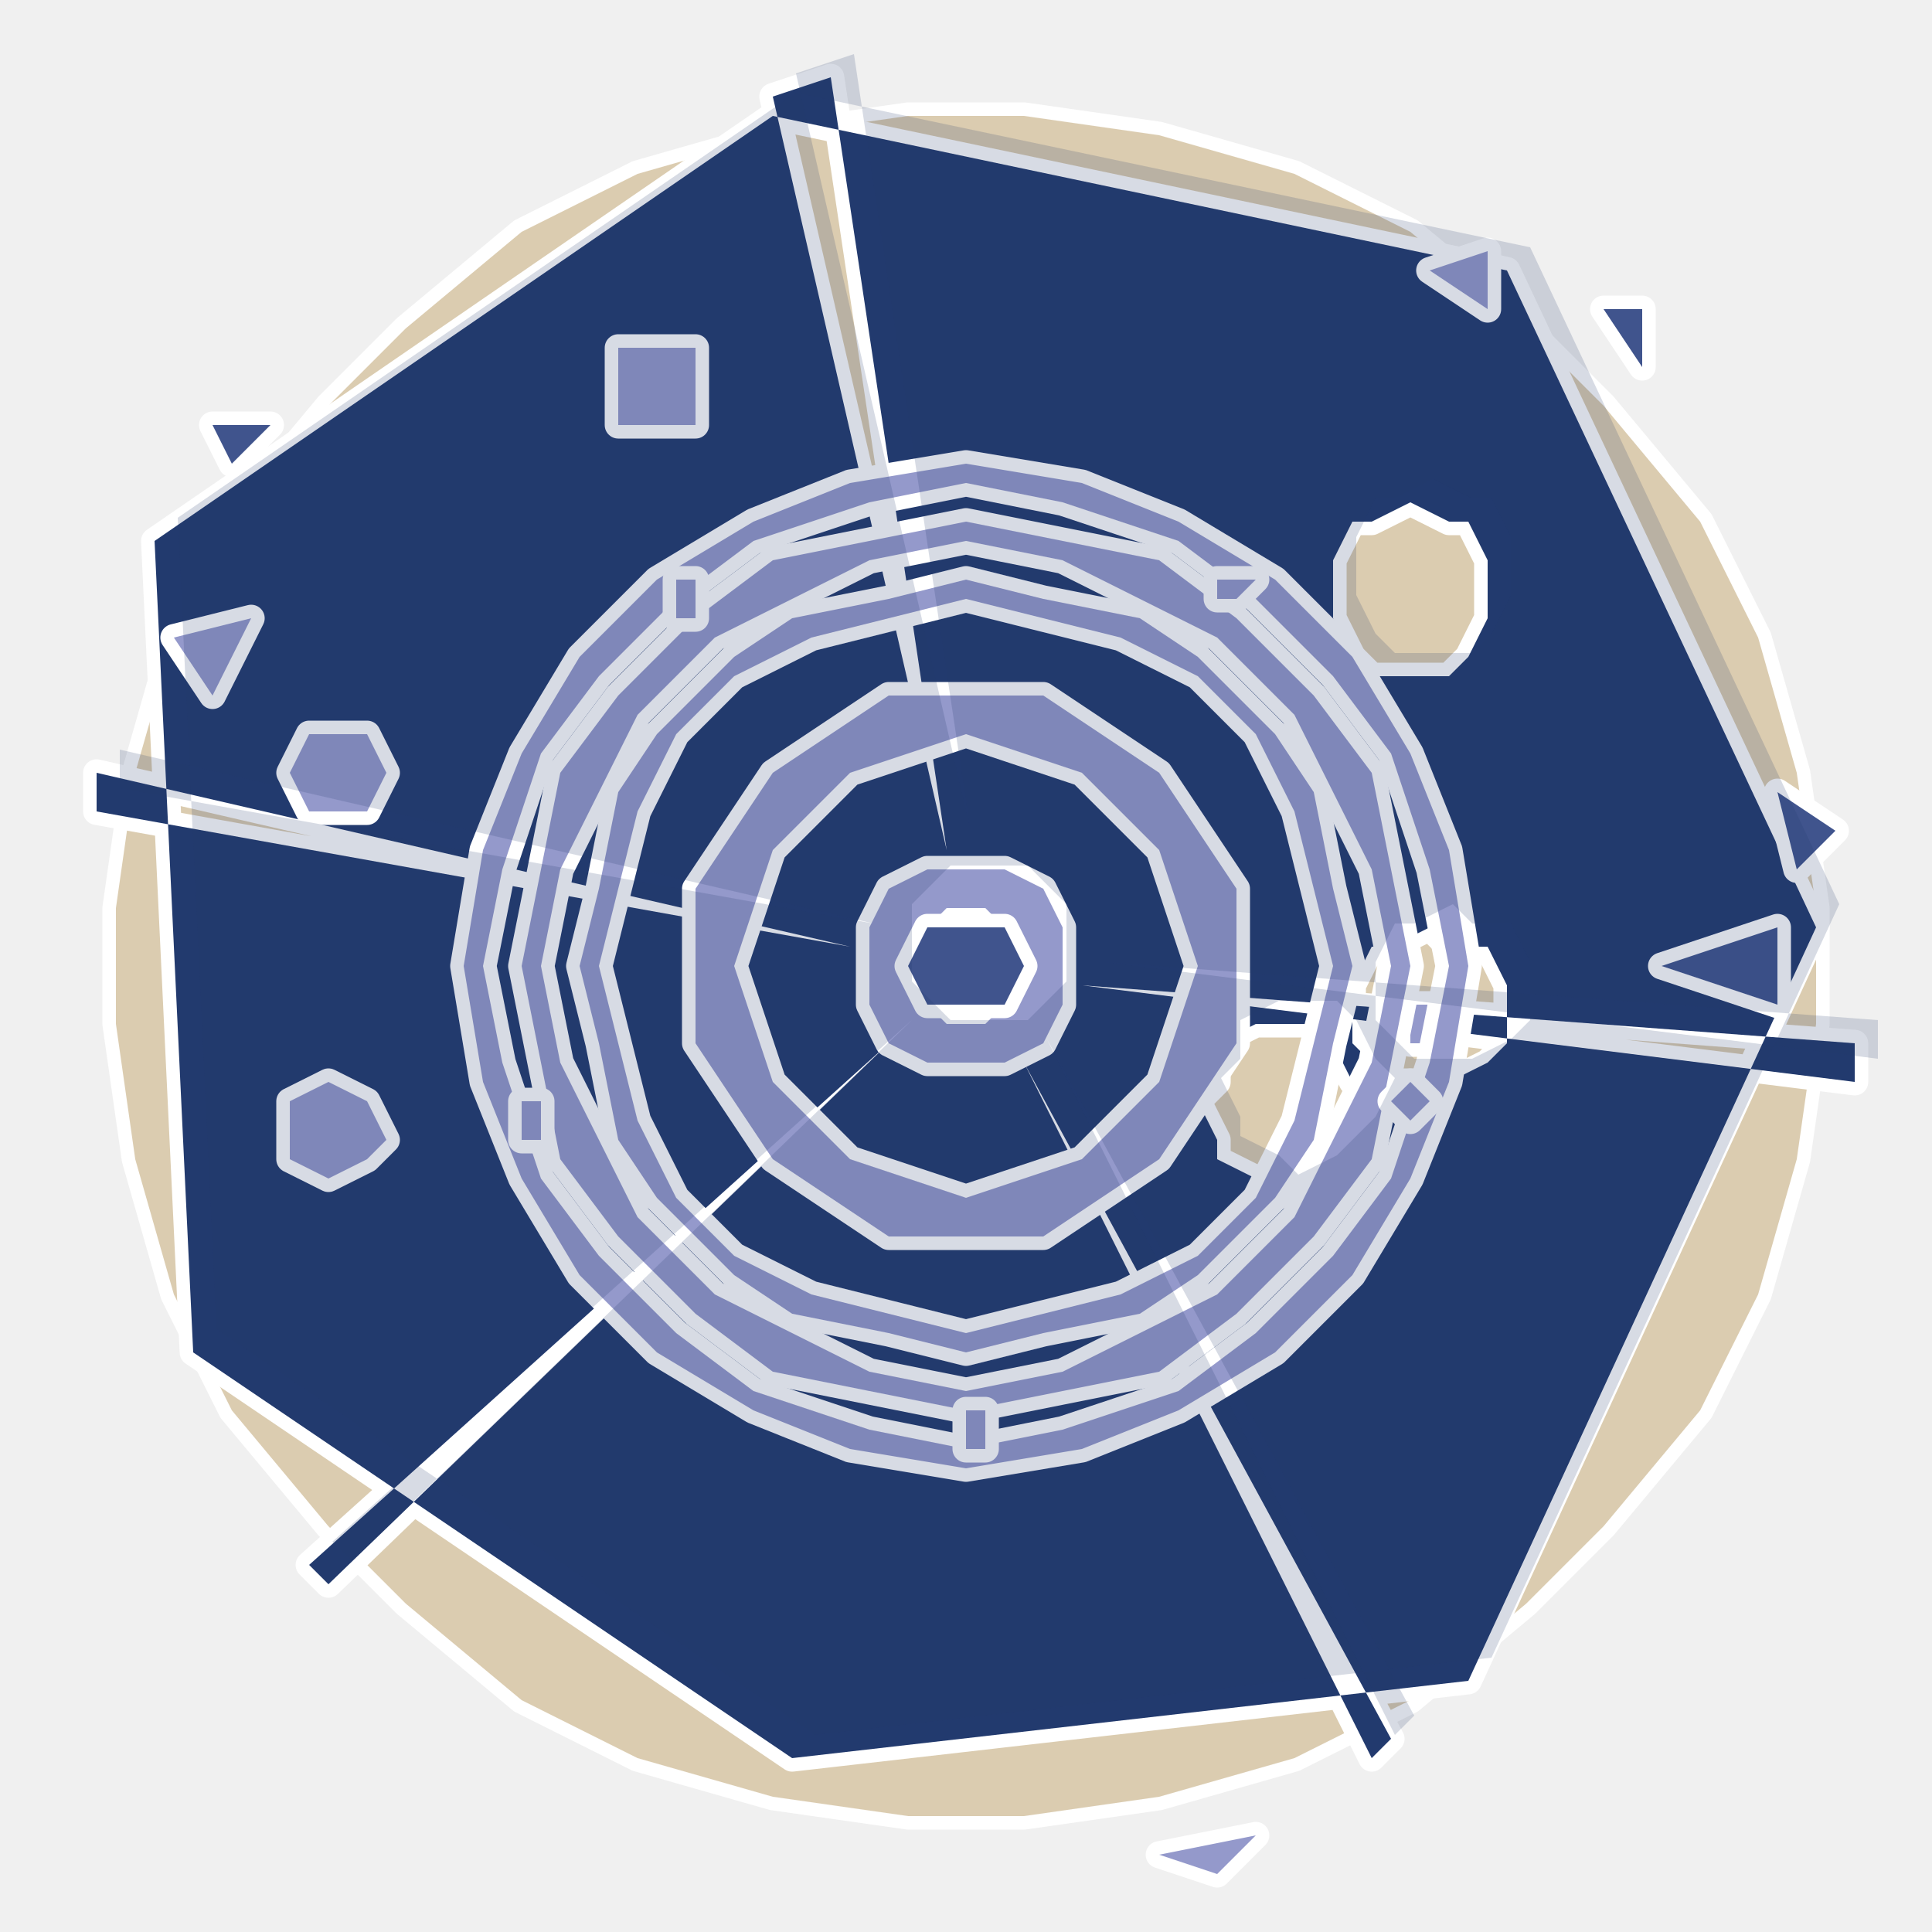
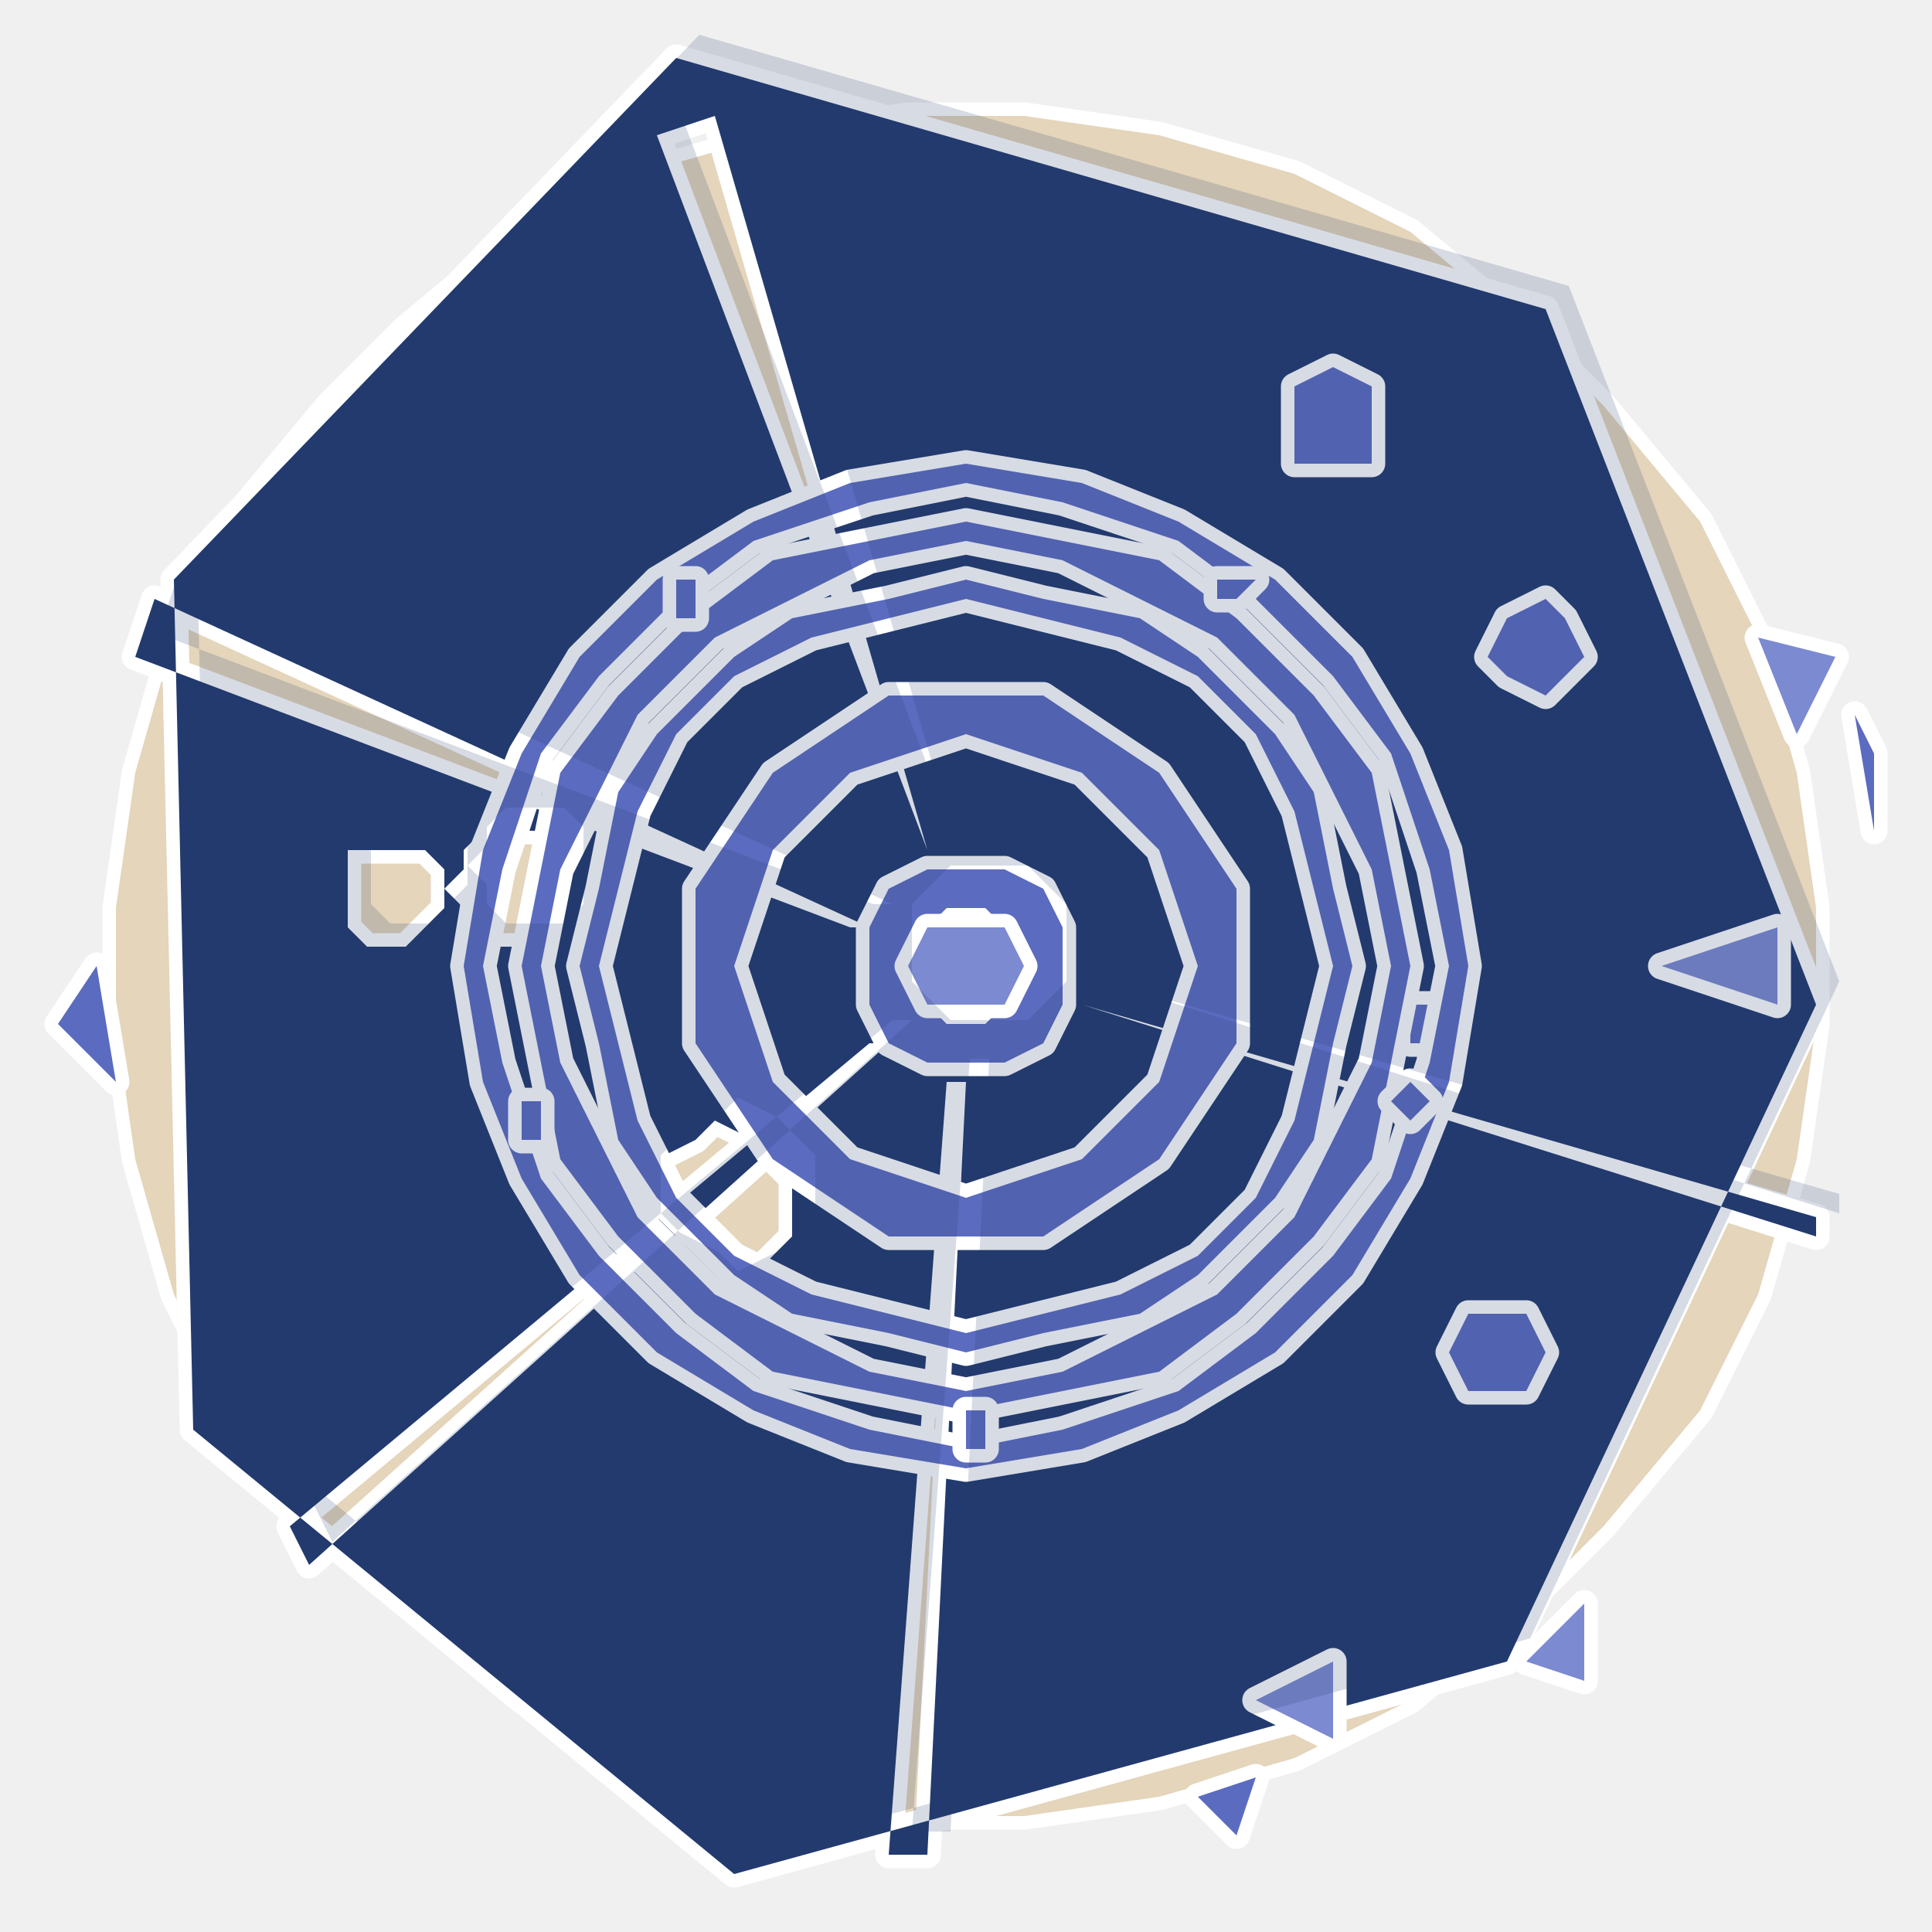
<svg xmlns="http://www.w3.org/2000/svg" viewBox="0 0 100 100" role="img" aria-label="@playform/ets-hook-dsh-search-suggester - spike-star">
  <style>
		@media (prefers-reduced-motion: no-preference) {
			.ets-hook-dsh-search-suggester-scene * { transform-box: view-box; transform-origin: 50% 50%; }
- 		.ets-hook-dsh-search-suggester-counter { animation: ets-hook-dsh-search-suggester-counter 26s linear -5s infinite; }
+ 		.ets-hook-dsh-search-suggester-counter { animation: ets-hook-dsh-search-suggester-counter 28s linear -4s infinite; }
		@keyframes ets-hook-dsh-search-suggester-counter { to { transform: rotate(-360deg); } }
- 		.ets-hook-dsh-search-suggester-breathe { animation: ets-hook-dsh-search-suggester-breathe 8s ease-in-out -5s infinite; }
+ 		.ets-hook-dsh-search-suggester-breathe { animation: ets-hook-dsh-search-suggester-breathe 7s ease-in-out -4s infinite; }
		@keyframes ets-hook-dsh-search-suggester-breathe { 50% { transform: scale(1.06); opacity: 0.85; } }
- 		.ets-hook-dsh-search-suggester-fire { animation: ets-hook-dsh-search-suggester-fire 2.8s ease-in-out infinite; }
+ 		.ets-hook-dsh-search-suggester-fire { animation: ets-hook-dsh-search-suggester-fire 3.2s ease-in-out infinite; }
		@keyframes ets-hook-dsh-search-suggester-fire { 0%, 100% { opacity: 0.35; } 50% { opacity: 1; } }
- 		.ets-hook-dsh-search-suggester-twinkle { animation: ets-hook-dsh-search-suggester-twinkle 9s ease-in-out -5s infinite; }
+ 		.ets-hook-dsh-search-suggester-twinkle { animation: ets-hook-dsh-search-suggester-twinkle 8s ease-in-out -4s infinite; }
		@keyframes ets-hook-dsh-search-suggester-twinkle { 0%, 100% { transform: scale(0.94); opacity: 0.4; } 50% { transform: scale(1.06); opacity: 1; } }
- 		.ets-hook-dsh-search-suggester-trace { animation: ets-hook-dsh-search-suggester-trace 5s ease-in-out -5s infinite; }
+ 		.ets-hook-dsh-search-suggester-trace { animation: ets-hook-dsh-search-suggester-trace 4s ease-in-out -4s infinite; }
		@keyframes ets-hook-dsh-search-suggester-trace { 0%, 100% { transform: translate(0, 0); opacity: 1; } 50% { transform: translate(1.4px, -1.4px); opacity: 0.35; } }
		}
	</style>
  <defs>
    <path id="ets-hook-dsh-search-suggester-0" d="M91,67 L88,73 L83,79 L79,83 L73,88 L67,91 L60,93 L53,94 L47,94 L40,93 L33,91 L27,88 L21,83 L17,79 L12,73 L9,67 L7,60 L6,53 L6,47 L7,40 L9,33 L12,27 L17,21 L21,17 L27,12 L33,9 L40,7 L47,6 L53,6 L60,7 L67,9 L73,12 L79,17 L83,21 L88,27 L91,33 L93,40 L94,47 L94,53 L93,60 Z" />
-     <path id="ets-hook-dsh-search-suggester-1" d="M20,59 L19,61 L17,62 L16,61 L15,59 L16,58 L17,57 L19,58 Z" />
-     <path id="ets-hook-dsh-search-suggester-2" d="M42,17 L42,19 L40,20 L38,19 L38,17 L38,16 L40,15 L42,16 Z" />
-     <path id="ets-hook-dsh-search-suggester-3" d="M94,48 L76,87 L41,91 L10,70 L8,28 L40,6 L78,14 Z M56,51 L96,54 L96,56 L56,51 Z M71,57 L70,59 L69,60 L68,61 L66,62 L65,61 L63,60 L63,59 L62,57 L63,56 L63,54 L65,53 L66,53 L68,53 L69,54 L70,56 Z M53,55 L72,90 L71,91 L53,55 Z M46,54 L17,82 L16,81 L46,54 Z M78,52 L78,54 L77,55 L75,56 L74,56 L72,56 L71,55 L70,54 L70,52 L70,51 L71,49 L72,49 L74,48 L75,49 L77,49 L78,51 Z M44,49 L5,42 L5,40 L44,49 Z M49,44 L40,5 L43,4 L49,44 Z M77,31 L77,32 L76,34 L75,35 L73,35 L71,35 L70,34 L69,32 L69,31 L69,29 L70,27 L71,27 L73,26 L75,27 L76,27 L77,29 Z M54,50 L54,52 L53,53 L52,54 L50,54 L48,54 L47,53 L46,52 L46,50 L46,48 L47,47 L48,46 L50,46 L52,46 L53,47 L54,48 Z" />
-     <path id="ets-hook-dsh-search-suggester-4" d="M20,59 L19,60 L17,61 L15,60 L15,59 L15,57 L17,56 L19,57 Z" />
-     <path id="ets-hook-dsh-search-suggester-5" d="M36,20 L36,22 L34,22 L32,22 L32,20 L32,18 L34,18 L36,18 Z" />
-     <path id="ets-hook-dsh-search-suggester-6" d="M20,40 L19,42 L17,42 L16,42 L15,40 L16,38 L17,38 L19,38 Z" />
+     <path id="ets-hook-dsh-search-suggester-1" d="M81,31 L80,33 L79,34 L77,33 L76,31 L77,30 L79,29 L80,30 Z" />
+     <path id="ets-hook-dsh-search-suggester-2" d="M28,26 L27,28 L26,29 L24,28 L23,26 L24,25 L26,24 L27,25 Z" />
+     <path id="ets-hook-dsh-search-suggester-3" d="M94,52 L78,86 L38,97 L10,74 L9,30 L35,3 L80,16 Z M56,52 L94,63 L94,64 L56,52 Z M41,63 L41,64 L40,65 L39,66 L37,67 L36,66 L34,65 L33,64 L33,63 L33,61 L34,60 L36,59 L37,58 L39,59 L40,60 L41,61 Z M50,56 L48,96 L46,96 L49,56 Z M46,54 L16,81 L15,79 L45,54 Z M29,46 L29,47 L29,48 L28,49 L26,49 L25,49 L24,48 L24,47 L23,46 L24,45 L24,44 L25,43 L26,43 L28,43 L29,44 L29,45 Z M44,48 L7,34 L8,31 L45,48 Z M48,44 L34,7 L37,6 L48,44 Z M23,46 L23,47 L22,48 L21,49 L20,49 L19,49 L18,48 L18,47 L18,46 L18,45 L18,44 L19,44 L20,44 L21,44 L22,44 L23,45 Z M54,50 L54,52 L53,53 L52,54 L50,54 L48,54 L47,53 L46,52 L46,50 L46,48 L47,47 L48,46 L50,46 L52,46 L53,47 L54,48 Z" />
+     <path id="ets-hook-dsh-search-suggester-4" d="M80,70 L79,72 L78,72 L76,72 L75,70 L76,68 L78,68 L79,68 Z" />
+     <path id="ets-hook-dsh-search-suggester-5" d="M82,34 L81,35 L80,36 L78,35 L77,34 L78,32 L80,31 L81,32 Z" />
+     <path id="ets-hook-dsh-search-suggester-6" d="M71,22 L71,24 L69,24 L67,24 L67,22 L67,20 L69,19 L71,20 Z" />
    <path id="ets-hook-dsh-search-suggester-7" d="M64,50 L64,54 L62,57 L60,60 L57,62 L54,64 L50,64 L46,64 L43,62 L40,60 L38,57 L36,54 L36,50 L36,46 L38,43 L40,40 L43,38 L46,36 L50,36 L54,36 L57,38 L60,40 L62,43 L64,46 Z M62,50 L61,53 L60,56 L58,58 L56,60 L53,61 L50,62 L47,61 L44,60 L42,58 L40,56 L39,53 L38,50 L39,47 L40,44 L42,42 L44,40 L47,39 L50,38 L53,39 L56,40 L58,42 L60,44 L61,47 Z" />
    <path id="ets-hook-dsh-search-suggester-8" d="M55,50 L55,52 L54,54 L52,55 L50,55 L48,55 L46,54 L45,52 L45,50 L45,48 L46,46 L48,45 L50,45 L52,45 L54,46 L55,48 Z M53,50 L53,51 L52,52 L51,53 L50,53 L49,53 L48,52 L47,51 L47,50 L47,49 L48,48 L49,47 L50,47 L51,47 L52,48 L53,49 Z" />
    <path id="ets-hook-dsh-search-suggester-9" d="M75,53 L74,54 L73,54 L73,53 L73,52 L74,52 Z" />
    <path id="ets-hook-dsh-search-suggester-10" d="M92,48 L86,50 L92,52 Z" />
    <path id="ets-hook-dsh-search-suggester-11" d="M70,50 L69,54 L68,59 L66,62 L62,66 L59,68 L54,69 L50,70 L46,69 L41,68 L38,66 L34,62 L32,59 L31,54 L30,50 L31,46 L32,41 L34,38 L38,34 L41,32 L46,31 L50,30 L54,31 L59,32 L62,34 L66,38 L68,41 L69,46 Z M69,50 L68,54 L67,58 L65,62 L62,65 L58,67 L54,68 L50,69 L46,68 L42,67 L38,65 L35,62 L33,58 L32,54 L31,50 L32,46 L33,42 L35,38 L38,35 L42,33 L46,32 L50,31 L54,32 L58,33 L62,35 L65,38 L67,42 L68,46 Z" />
    <path id="ets-hook-dsh-search-suggester-12" d="M73,50 L72,55 L71,60 L68,64 L64,68 L60,71 L55,72 L50,73 L45,72 L40,71 L36,68 L32,64 L29,60 L28,55 L27,50 L28,45 L29,40 L32,36 L36,32 L40,29 L45,28 L50,27 L55,28 L60,29 L64,32 L68,36 L71,40 L72,45 Z M72,50 L71,55 L69,59 L67,63 L63,67 L59,69 L55,71 L50,72 L45,71 L41,69 L37,67 L33,63 L31,59 L29,55 L28,50 L29,45 L31,41 L33,37 L37,33 L41,31 L45,29 L50,28 L55,29 L59,31 L63,33 L67,37 L69,41 L71,45 Z" />
    <path id="ets-hook-dsh-search-suggester-13" d="M76,50 L75,56 L73,61 L70,66 L66,70 L61,73 L56,75 L50,76 L44,75 L39,73 L34,70 L30,66 L27,61 L25,56 L24,50 L25,44 L27,39 L30,34 L34,30 L39,27 L44,25 L50,24 L56,25 L61,27 L66,30 L70,34 L73,39 L75,44 Z M75,50 L74,55 L72,61 L69,65 L65,69 L61,72 L55,74 L50,75 L45,74 L39,72 L35,69 L31,65 L28,61 L26,55 L25,50 L26,45 L28,39 L31,35 L35,31 L39,28 L45,26 L50,25 L55,26 L61,28 L65,31 L69,35 L72,39 L74,45 Z" />
-     <path id="ets-hook-dsh-search-suggester-14" d="M74,14 L77,13 L77,16 Z" />
+     <path id="ets-hook-dsh-search-suggester-14" d="M96,37 L97,39 L97,43 Z" />
    <path id="ets-hook-dsh-search-suggester-15" d="M74,57 L73,58 L73,58 L72,57 L73,56 L73,56 Z" />
-     <path id="ets-hook-dsh-search-suggester-16" d="M92,41 L95,43 L93,45 Z" />
+     <path id="ets-hook-dsh-search-suggester-16" d="M82,83 L82,87 L79,86 Z" />
    <path id="ets-hook-dsh-search-suggester-17" d="M51,74 L51,75 L50,75 L50,74 L50,73 L51,73 Z" />
-     <path id="ets-hook-dsh-search-suggester-18" d="M65,95 L63,97 L60,96 Z" />
+     <path id="ets-hook-dsh-search-suggester-18" d="M6,56 L3,53 L5,50 Z" />
    <path id="ets-hook-dsh-search-suggester-19" d="M28,58 L28,59 L27,59 L27,58 L27,57 L28,57 Z" />
-     <path id="ets-hook-dsh-search-suggester-20" d="M83,16 L85,16 L85,19 Z" />
+     <path id="ets-hook-dsh-search-suggester-20" d="M69,86 L69,90 L65,88 Z" />
    <path id="ets-hook-dsh-search-suggester-21" d="M36,31 L36,32 L35,32 L35,31 L35,30 L36,30 Z" />
-     <path id="ets-hook-dsh-search-suggester-22" d="M11,36 L9,33 L13,32 Z" />
+     <path id="ets-hook-dsh-search-suggester-22" d="M65,92 L64,95 L62,93 Z" />
    <path id="ets-hook-dsh-search-suggester-23" d="M65,30 L64,31 L63,31 L63,30 L63,30 L64,30 Z" />
-     <path id="ets-hook-dsh-search-suggester-24" d="M12,24 L11,22 L14,22 Z" />
+     <path id="ets-hook-dsh-search-suggester-24" d="M91,33 L95,34 L93,38 Z" />
    <path id="ets-hook-dsh-search-suggester-25" d="M53,50 L52,52 L51,52 L49,52 L48,52 L47,50 L48,48 L49,48 L51,48 L52,48 Z" />
  </defs>
  <g class="ets-hook-dsh-search-suggester-scene">
-     <g fill="#DBCCB0" fill-opacity="1" fill-rule="evenodd" stroke="#ffffff" stroke-width="1.4" stroke-linejoin="round" paint-order="stroke fill">
+     <g fill="#E4D5BB" fill-opacity="1" fill-rule="evenodd" stroke="#ffffff" stroke-width="1.4" stroke-linejoin="round" paint-order="stroke fill">
      <use class="ets-hook-dsh-search-suggester-breathe" href="#ets-hook-dsh-search-suggester-0" />
    </g>
-     <g fill="#9499CB" fill-opacity="1" fill-rule="evenodd" stroke="#ffffff" stroke-width="1.4" stroke-linejoin="round" paint-order="stroke fill">
-       <use class="ets-hook-dsh-search-suggester-fire" style="animation-delay:-5.00s" href="#ets-hook-dsh-search-suggester-1" />
-       <use class="ets-hook-dsh-search-suggester-fire" style="animation-delay:-5.18s" href="#ets-hook-dsh-search-suggester-2" />
+     <g fill="#5B6BC0" fill-opacity="1" fill-rule="evenodd" stroke="#ffffff" stroke-width="1.4" stroke-linejoin="round" paint-order="stroke fill">
+       <use class="ets-hook-dsh-search-suggester-fire" style="animation-delay:-4.00s" href="#ets-hook-dsh-search-suggester-1" />
+       <use class="ets-hook-dsh-search-suggester-fire" style="animation-delay:-4.18s" href="#ets-hook-dsh-search-suggester-2" />
    </g>
    <g fill="#223A6E" fill-opacity="1" fill-rule="evenodd" stroke="#ffffff" stroke-width="1.4" stroke-linejoin="round" paint-order="stroke fill">
      <use href="#ets-hook-dsh-search-suggester-3" />
    </g>
-     <g fill="#9499CB" fill-opacity="1" fill-rule="evenodd" stroke="#ffffff" stroke-width="1.4" stroke-linejoin="round" paint-order="stroke fill">
-       <use class="ets-hook-dsh-search-suggester-fire" style="animation-delay:-5.36s" href="#ets-hook-dsh-search-suggester-4" />
-       <use class="ets-hook-dsh-search-suggester-fire" style="animation-delay:-5.54s" href="#ets-hook-dsh-search-suggester-5" />
-       <use class="ets-hook-dsh-search-suggester-fire" style="animation-delay:-5.72s" href="#ets-hook-dsh-search-suggester-6" />
+     <g fill="#5B6BC0" fill-opacity="1" fill-rule="evenodd" stroke="#ffffff" stroke-width="1.4" stroke-linejoin="round" paint-order="stroke fill">
+       <use class="ets-hook-dsh-search-suggester-fire" style="animation-delay:-4.36s" href="#ets-hook-dsh-search-suggester-4" />
+       <use class="ets-hook-dsh-search-suggester-fire" style="animation-delay:-4.54s" href="#ets-hook-dsh-search-suggester-5" />
+       <use class="ets-hook-dsh-search-suggester-fire" style="animation-delay:-4.72s" href="#ets-hook-dsh-search-suggester-6" />
      <use class="ets-hook-dsh-search-suggester-breathe" href="#ets-hook-dsh-search-suggester-7" />
      <use class="ets-hook-dsh-search-suggester-breathe" href="#ets-hook-dsh-search-suggester-8" />
      <use class="ets-hook-dsh-search-suggester-counter" href="#ets-hook-dsh-search-suggester-9" />
    </g>
-     <g fill="#40548D" fill-opacity="1" fill-rule="evenodd" stroke="#ffffff" stroke-width="1.4" stroke-linejoin="round" paint-order="stroke fill">
-       <use class="ets-hook-dsh-search-suggester-fire" style="animation-delay:-5.90s" href="#ets-hook-dsh-search-suggester-10" />
+     <g fill="#7C8AD1" fill-opacity="1" fill-rule="evenodd" stroke="#ffffff" stroke-width="1.4" stroke-linejoin="round" paint-order="stroke fill">
+       <use class="ets-hook-dsh-search-suggester-fire" style="animation-delay:-4.90s" href="#ets-hook-dsh-search-suggester-10" />
    </g>
-     <g fill="#9499CB" fill-opacity="1" fill-rule="evenodd" stroke="#ffffff" stroke-width="1.4" stroke-linejoin="round" paint-order="stroke fill">
+     <g fill="#5B6BC0" fill-opacity="1" fill-rule="evenodd" stroke="#ffffff" stroke-width="1.4" stroke-linejoin="round" paint-order="stroke fill">
      <use class="ets-hook-dsh-search-suggester-breathe" href="#ets-hook-dsh-search-suggester-11" />
      <use class="ets-hook-dsh-search-suggester-breathe" href="#ets-hook-dsh-search-suggester-12" />
      <use class="ets-hook-dsh-search-suggester-breathe" href="#ets-hook-dsh-search-suggester-13" />
      <use class="ets-hook-dsh-search-suggester-twinkle" href="#ets-hook-dsh-search-suggester-14" />
      <use class="ets-hook-dsh-search-suggester-counter" href="#ets-hook-dsh-search-suggester-15" />
    </g>
-     <g fill="#40548D" fill-opacity="1" fill-rule="evenodd" stroke="#ffffff" stroke-width="1.4" stroke-linejoin="round" paint-order="stroke fill">
+     <g fill="#7C8AD1" fill-opacity="1" fill-rule="evenodd" stroke="#ffffff" stroke-width="1.4" stroke-linejoin="round" paint-order="stroke fill">
      <use class="ets-hook-dsh-search-suggester-twinkle" href="#ets-hook-dsh-search-suggester-16" />
    </g>
-     <g fill="#9499CB" fill-opacity="1" fill-rule="evenodd" stroke="#ffffff" stroke-width="1.4" stroke-linejoin="round" paint-order="stroke fill">
+     <g fill="#5B6BC0" fill-opacity="1" fill-rule="evenodd" stroke="#ffffff" stroke-width="1.4" stroke-linejoin="round" paint-order="stroke fill">
      <use class="ets-hook-dsh-search-suggester-counter" href="#ets-hook-dsh-search-suggester-17" />
      <use class="ets-hook-dsh-search-suggester-twinkle" href="#ets-hook-dsh-search-suggester-18" />
      <use class="ets-hook-dsh-search-suggester-counter" href="#ets-hook-dsh-search-suggester-19" />
    </g>
-     <g fill="#40548D" fill-opacity="1" fill-rule="evenodd" stroke="#ffffff" stroke-width="1.4" stroke-linejoin="round" paint-order="stroke fill">
+     <g fill="#7C8AD1" fill-opacity="1" fill-rule="evenodd" stroke="#ffffff" stroke-width="1.4" stroke-linejoin="round" paint-order="stroke fill">
      <use class="ets-hook-dsh-search-suggester-twinkle" href="#ets-hook-dsh-search-suggester-20" />
    </g>
-     <g fill="#9499CB" fill-opacity="1" fill-rule="evenodd" stroke="#ffffff" stroke-width="1.4" stroke-linejoin="round" paint-order="stroke fill">
+     <g fill="#5B6BC0" fill-opacity="1" fill-rule="evenodd" stroke="#ffffff" stroke-width="1.4" stroke-linejoin="round" paint-order="stroke fill">
      <use class="ets-hook-dsh-search-suggester-counter" href="#ets-hook-dsh-search-suggester-21" />
      <use class="ets-hook-dsh-search-suggester-twinkle" href="#ets-hook-dsh-search-suggester-22" />
      <use class="ets-hook-dsh-search-suggester-counter" href="#ets-hook-dsh-search-suggester-23" />
    </g>
-     <g fill="#40548D" fill-opacity="1" fill-rule="evenodd" stroke="#ffffff" stroke-width="1.4" stroke-linejoin="round" paint-order="stroke fill">
+     <g fill="#7C8AD1" fill-opacity="1" fill-rule="evenodd" stroke="#ffffff" stroke-width="1.4" stroke-linejoin="round" paint-order="stroke fill">
      <use class="ets-hook-dsh-search-suggester-twinkle" href="#ets-hook-dsh-search-suggester-24" />
      <use class="ets-hook-dsh-search-suggester-breathe" href="#ets-hook-dsh-search-suggester-25" />
    </g>
    <g class="ets-hook-dsh-search-suggester-trace" fill="#223A6E" fill-opacity="0.18" fill-rule="evenodd" stroke="none">
      <g transform="translate(1.2,-1.2)">
        <use href="#ets-hook-dsh-search-suggester-3" />
      </g>
    </g>
  </g>
</svg>
